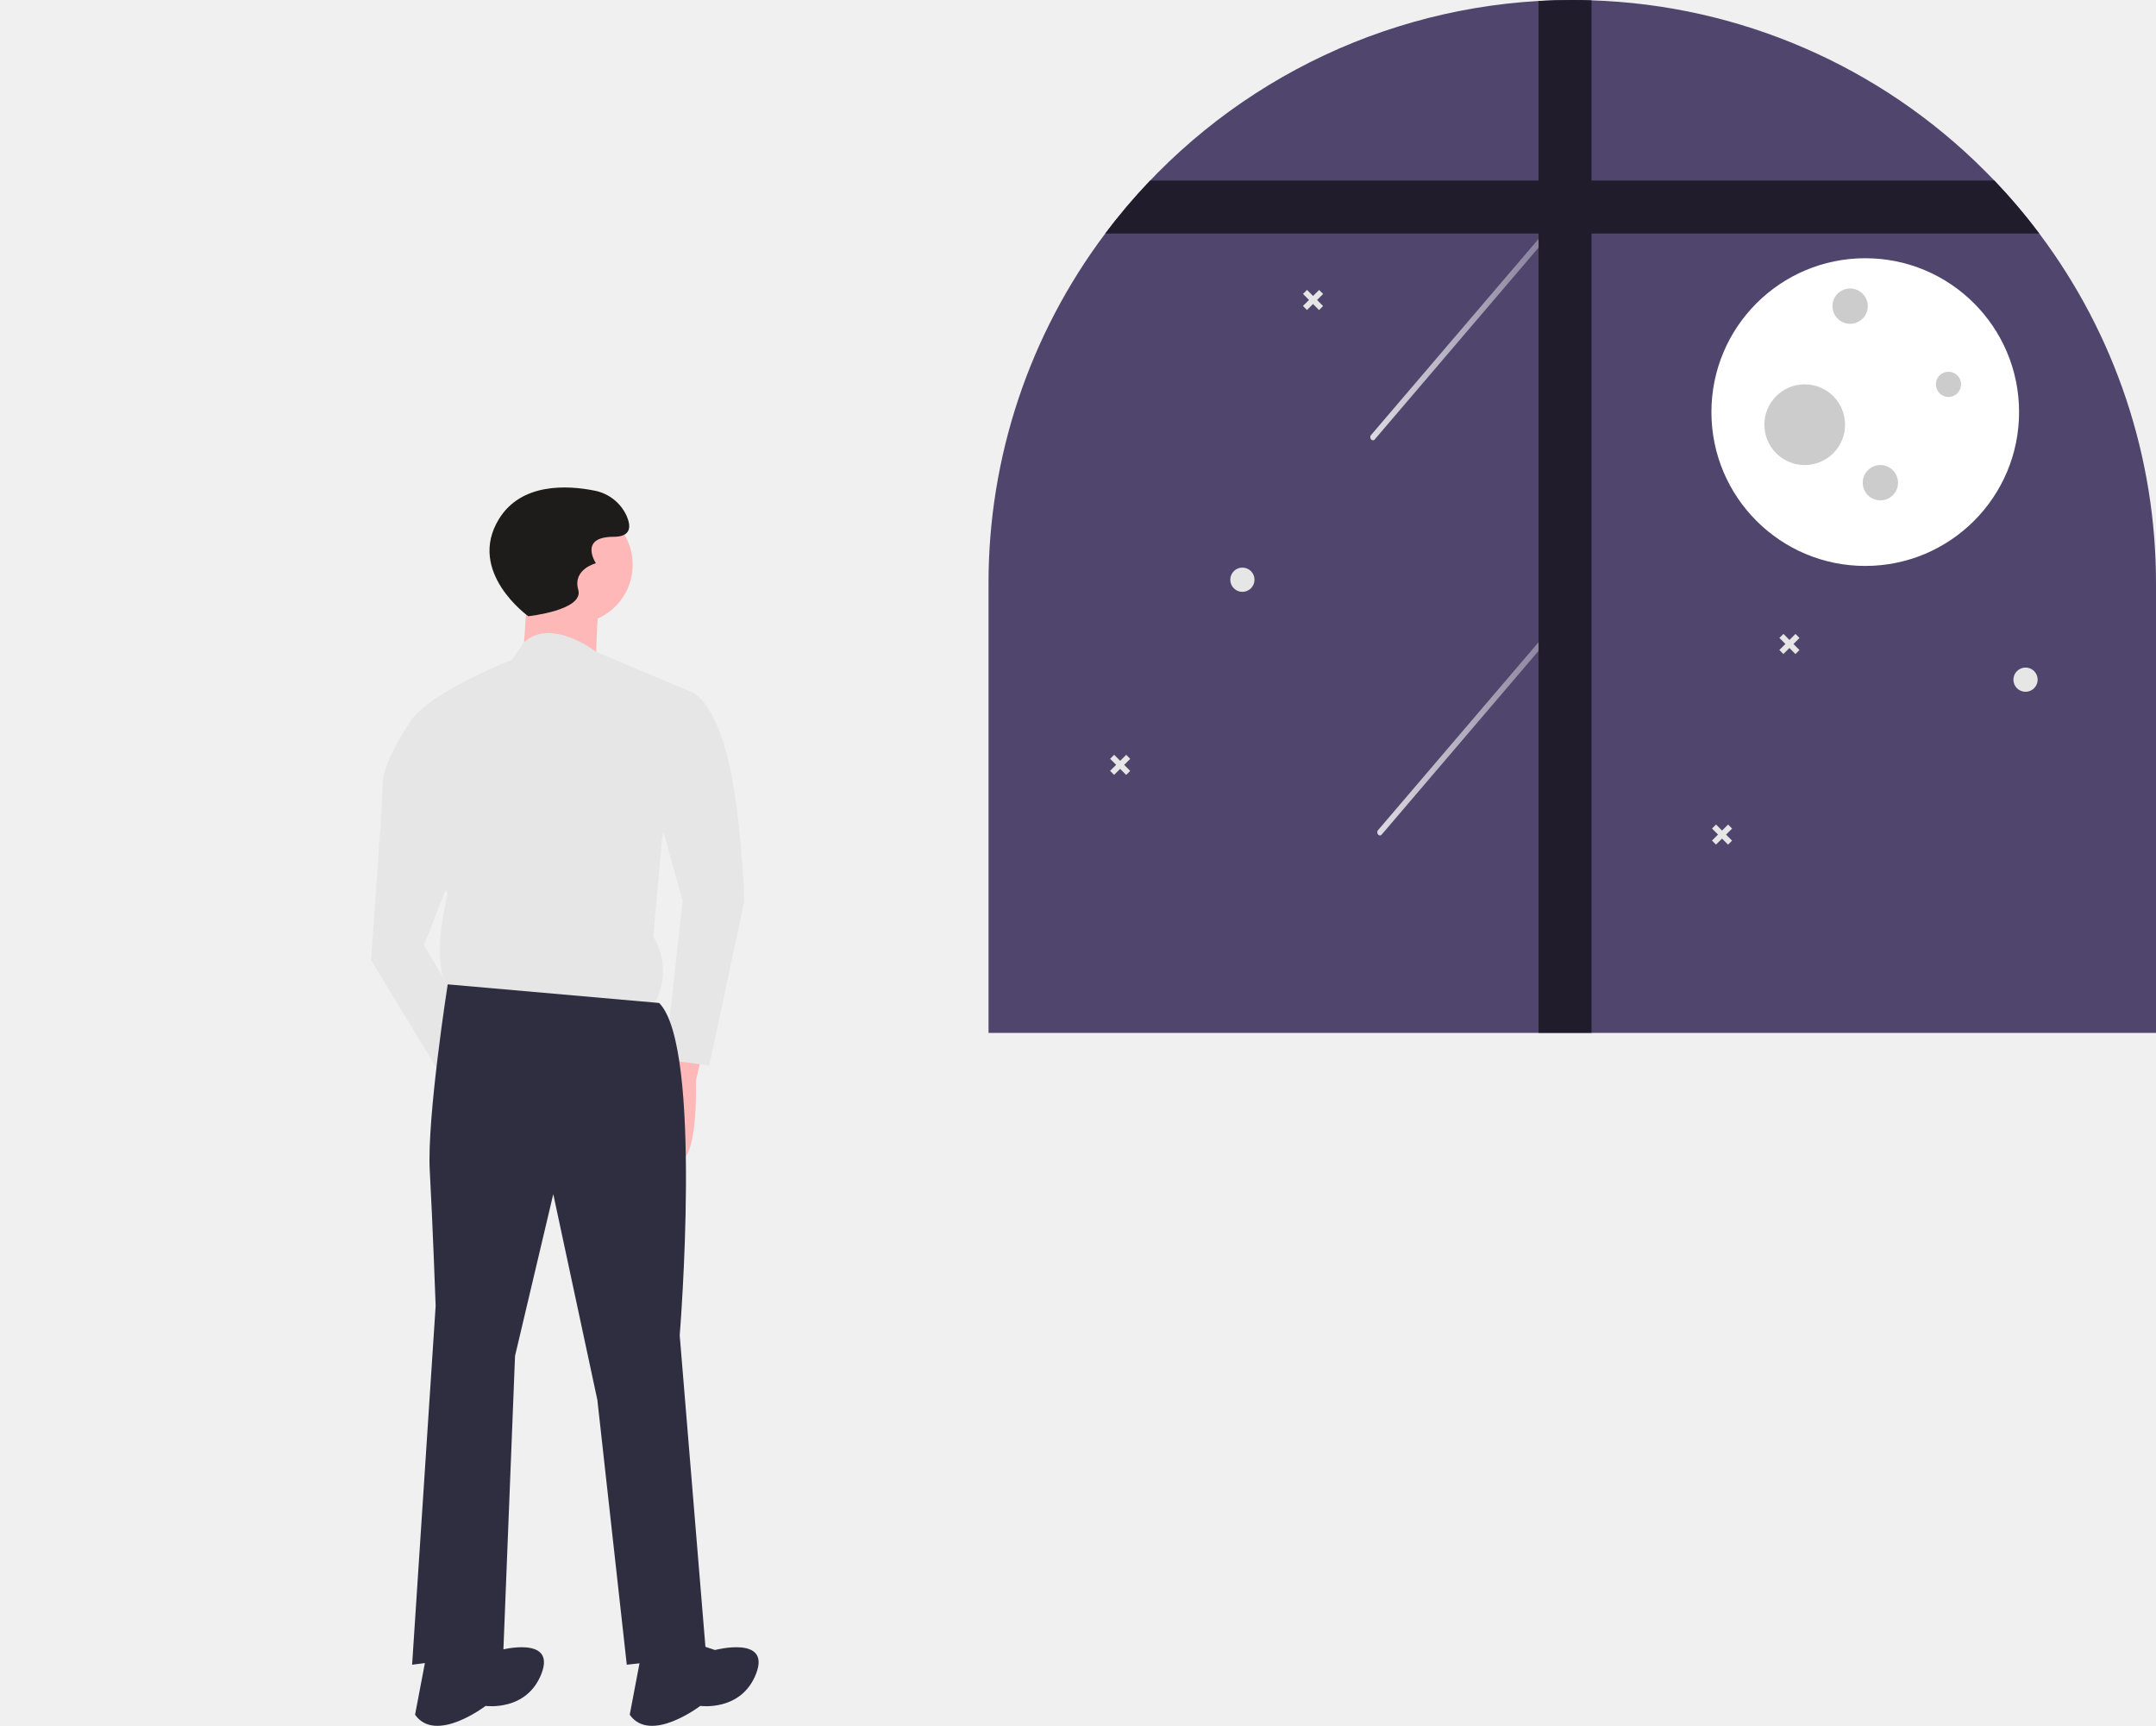
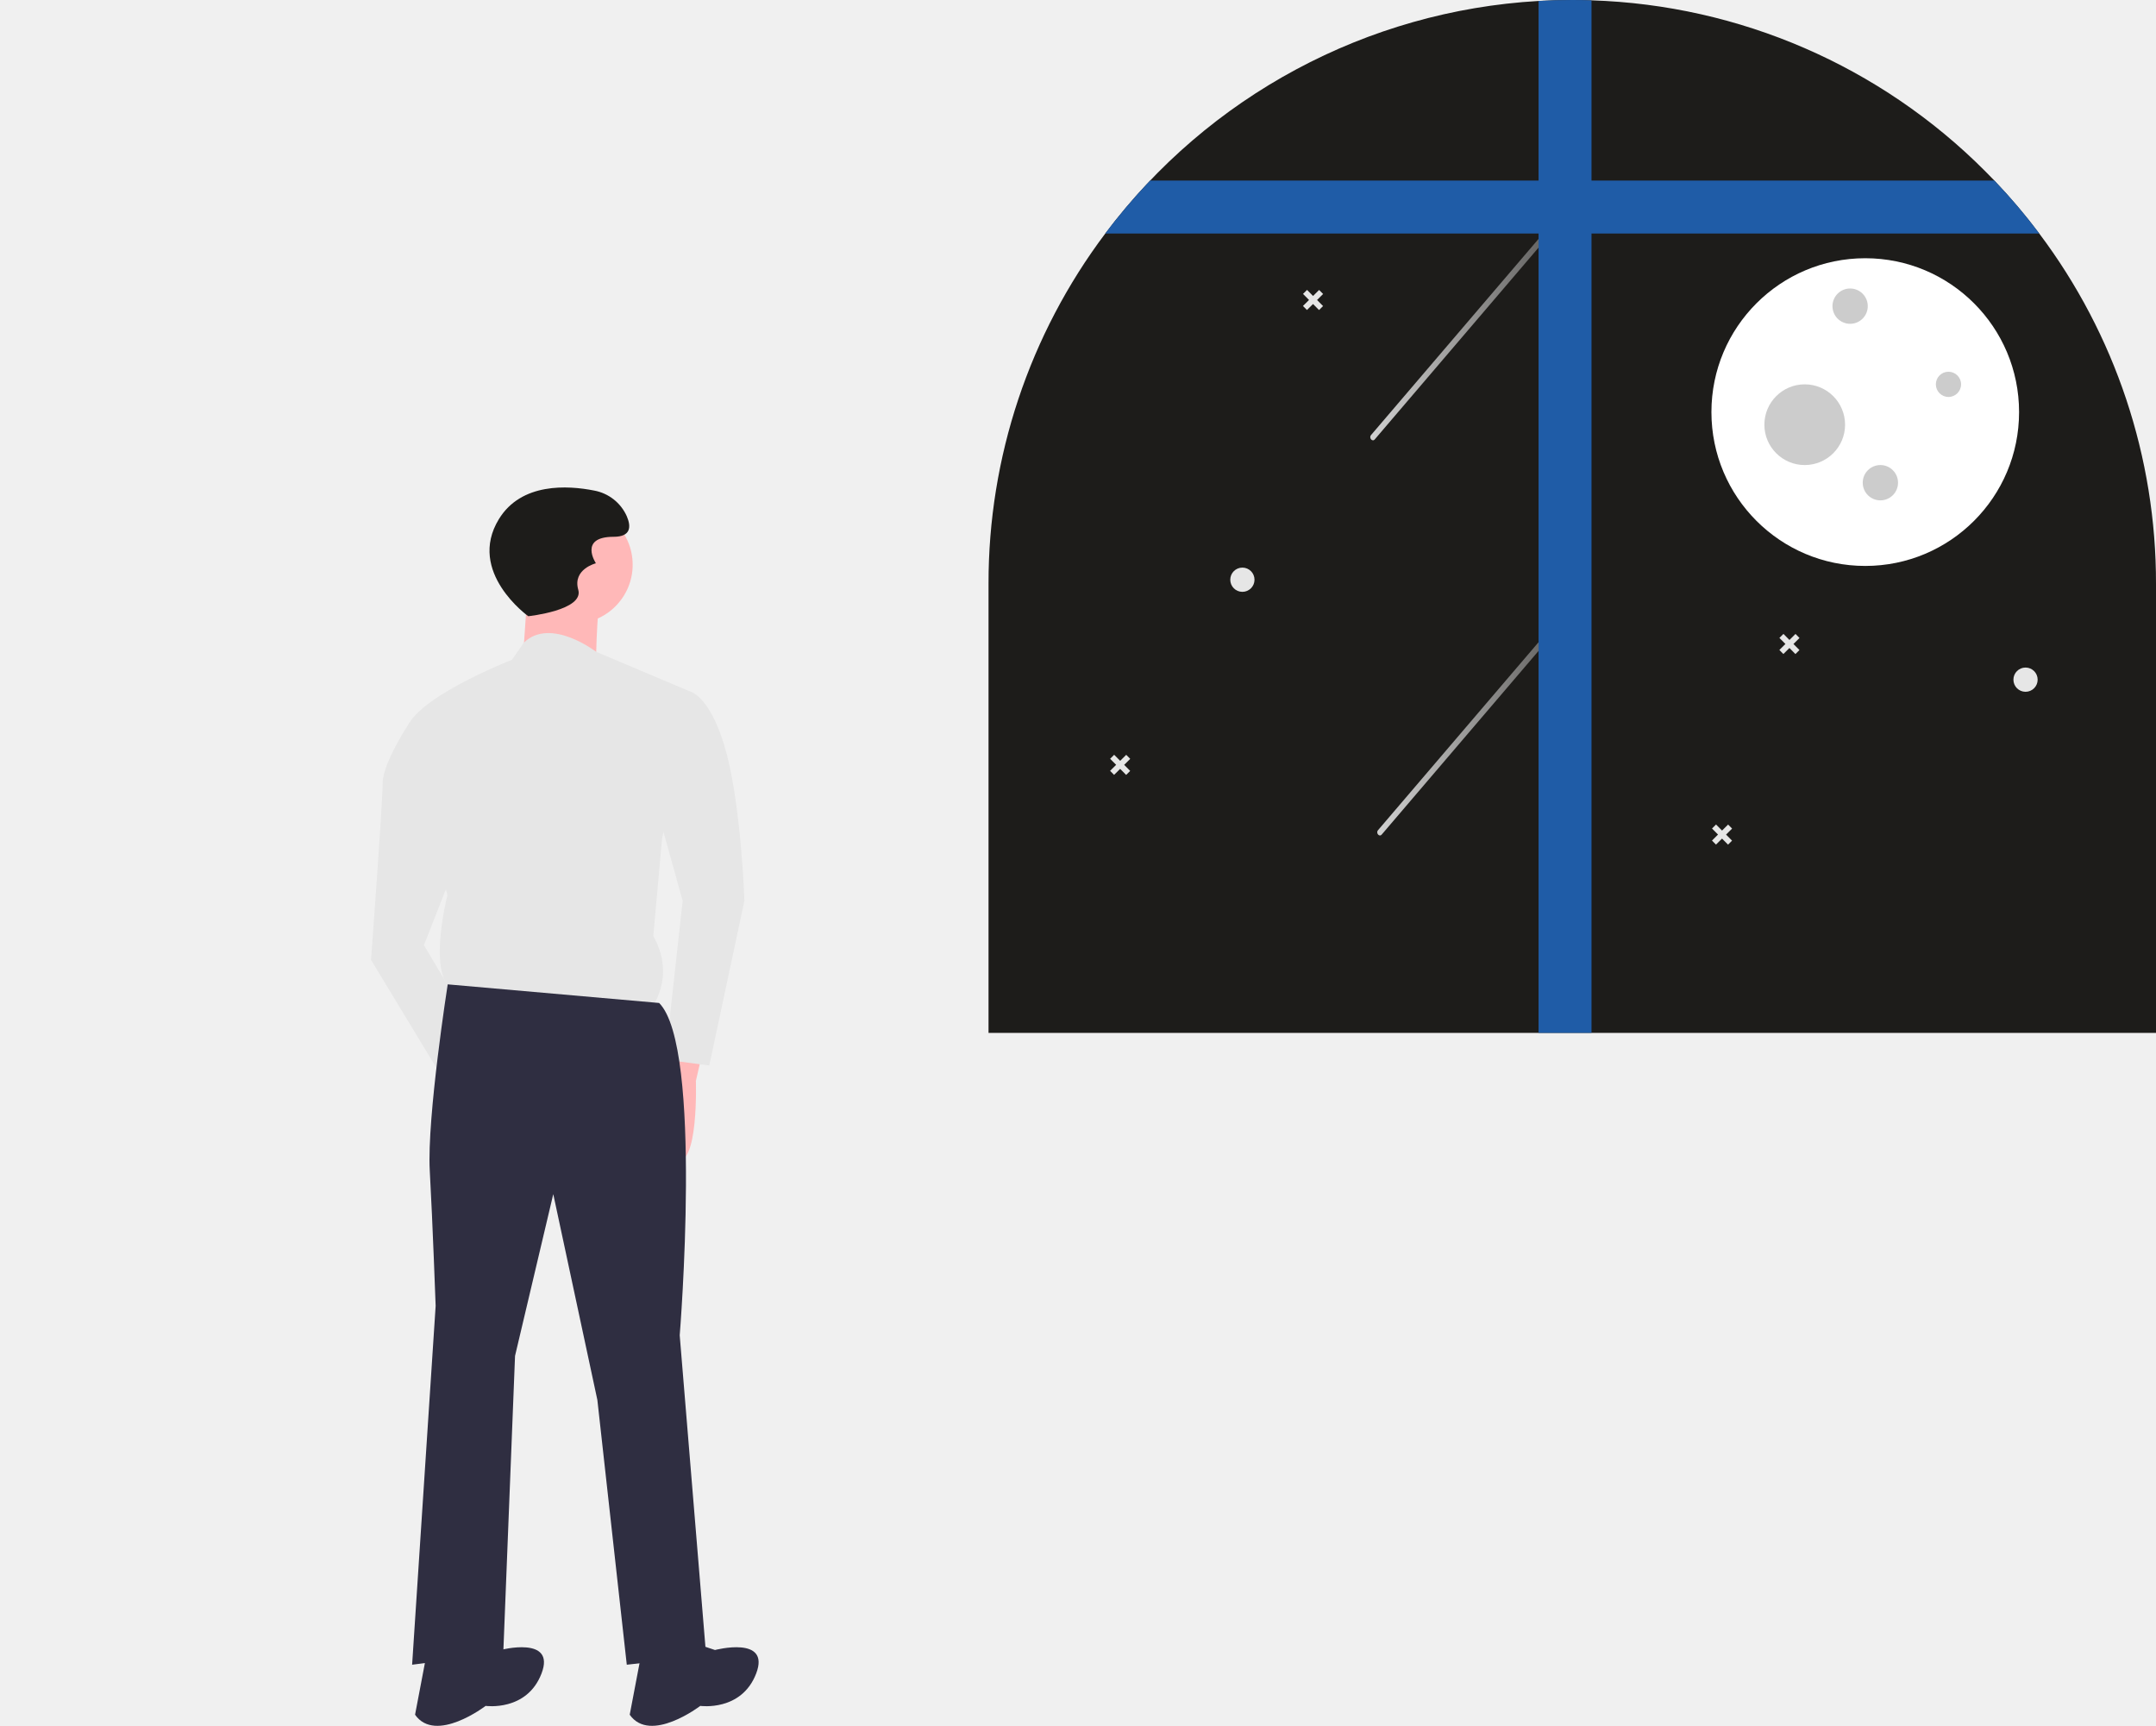
<svg xmlns="http://www.w3.org/2000/svg" xmlns:xlink="http://www.w3.org/1999/xlink" id="b775a045-a0f7-423c-8ece-7103af0a8d2a" data-name="Layer 1" width="927.76" height="742.508" viewBox="0 0 927.76 742.508">
  <defs>
    <linearGradient id="e4fa8566-8067-4800-bb45-fde9d0ef8fed" x1="728.763" y1="387.373" x2="815.573" y2="387.373" gradientUnits="userSpaceOnUse">
      <stop offset="0" stop-color="#fff" />
      <stop offset="1" stop-color="#fff" stop-opacity="0.3" />
    </linearGradient>
    <linearGradient id="aec9065a-fb64-4d23-a52d-034f51d95de1" x1="725.763" y1="217.373" x2="812.573" y2="217.373" xlink:href="#e4fa8566-8067-4800-bb45-fde9d0ef8fed" />
  </defs>
-   <path d="M1063.88,329.939V523.119h-502.38V329.939a249.991,249.991,0,0,1,50.23-150.72,251.155,251.155,0,0,1,186.46-100.06q7.185-.42,14.5-.41c2.77,0,5.54.04,8.28.14a250.354,250.354,0,0,1,169.33,73.43c1.36,1.36,2.69,2.73,4.03,4.11a253.05,253.05,0,0,1,19.32,22.79A250.055,250.055,0,0,1,1063.88,329.939Z" transform="translate(-136.1201 -78.74589)" fill="#50466d" />
+   <path d="M1063.88,329.939V523.119h-502.38V329.939a249.991,249.991,0,0,1,50.23-150.72,251.155,251.155,0,0,1,186.46-100.06q7.185-.42,14.5-.41c2.77,0,5.54.04,8.28.14a250.354,250.354,0,0,1,169.33,73.43c1.36,1.36,2.69,2.73,4.03,4.11a253.05,253.05,0,0,1,19.32,22.79A250.055,250.055,0,0,1,1063.88,329.939Z" transform="translate(-136.1201 -78.74589)" fill="#1D1C1A" />
  <circle cx="802.645" cy="177.292" r="66.193" fill="#ffffff" />
  <circle cx="796.134" cy="131.716" r="7.596" opacity="0.2" />
  <circle cx="809.156" cy="207.675" r="7.596" opacity="0.2" />
  <circle cx="838.454" cy="165.355" r="5.426" opacity="0.2" />
  <circle cx="776.602" cy="182.717" r="17.362" opacity="0.2" />
  <path d="M730.686,437.807l32.971-38.599,32.971-38.599,18.612-21.79c1.03-1.206-.559-3.086-1.589-1.881L780.679,375.538l-32.971,38.599L729.096,435.926c-1.03,1.206.559,3.086,1.589,1.881Z" transform="translate(-136.1201 -78.74589)" opacity="0.8" fill="url(#e4fa8566-8067-4800-bb45-fde9d0ef8fed)" />
  <path d="M727.686,267.807l32.971-38.599,32.971-38.599,18.612-21.79c1.03-1.206-.559-3.086-1.589-1.881L777.679,205.538l-32.971,38.599L726.096,265.926c-1.03,1.206.559,3.086,1.589,1.881Z" transform="translate(-136.1201 -78.74589)" opacity="0.8" fill="url(#aec9065a-fb64-4d23-a52d-034f51d95de1)" />
-   <path d="M820.973,78.891V523.117H798.185V79.16q7.194-.419,14.502-.414C815.463,78.746,818.229,78.787,820.973,78.891Z" transform="translate(-136.1201 -78.74589)" fill="#201c2c" />
-   <path d="M1013.648,179.221H611.725a251.945,251.945,0,0,1,19.318-22.788H994.33A251.945,251.945,0,0,1,1013.648,179.221Z" transform="translate(-136.1201 -78.74589)" fill="#201c2c" />
+   <path d="M820.973,78.891V523.117H798.185V79.16q7.194-.419,14.502-.414C815.463,78.746,818.229,78.787,820.973,78.891Z" transform="translate(-136.1201 -78.74589)" fill="#1f5ca7" />
+   <path d="M1013.648,179.221H611.725a251.945,251.945,0,0,1,19.318-22.788H994.33A251.945,251.945,0,0,1,1013.648,179.221Z" transform="translate(-136.1201 -78.74589)" fill="#1f5ca7" />
  <circle cx="871.619" cy="292.415" r="5.215" fill="#e6e6e6" />
  <circle cx="534.619" cy="249.415" r="5.215" fill="#e6e6e6" />
  <polygon points="772.631 272.745 770.028 275.331 767.442 272.727 765.707 274.451 768.292 277.054 765.689 279.64 767.412 281.375 770.016 278.79 772.601 281.393 774.337 279.669 771.751 277.066 774.354 274.481 772.631 272.745" fill="#e6e6e6" />
  <polygon points="484.631 324.745 482.028 327.331 479.442 324.727 477.707 326.451 480.292 329.054 477.689 331.64 479.412 333.375 482.016 330.79 484.601 333.393 486.337 331.669 483.751 329.066 486.354 326.481 484.631 324.745" fill="#e6e6e6" />
  <polygon points="743.631 354.745 741.028 357.331 738.442 354.727 736.707 356.451 739.292 359.054 736.689 361.64 738.412 363.375 741.016 360.79 743.601 363.393 745.337 361.669 742.751 359.066 745.354 356.481 743.631 354.745" fill="#e6e6e6" />
  <polygon points="567.631 124.745 565.028 127.331 562.442 124.727 560.707 126.451 563.292 129.054 560.689 131.64 562.412 133.375 565.016 130.79 567.601 133.393 569.337 131.669 566.751 129.066 569.354 126.481 567.631 124.745" fill="#e6e6e6" />
  <path d="M439.365,527.335,435.569,543.785s1.265,37.961-8.858,34.165-7.592-36.695-7.592-36.695l8.858-16.45Z" transform="translate(-136.1201 -78.74589)" fill="#ffb8b8" />
  <circle cx="246.937" cy="242.968" r="25.307" fill="#ffb8b8" />
  <path d="M363.444,328.674l-2.531,36.695,31.634,3.796s0-30.369,2.531-34.165S363.444,328.674,363.444,328.674Z" transform="translate(-136.1201 -78.74589)" fill="#ffb8b8" />
  <path d="M433.598,376.461l-40.991-17.317s-19.587-15.086-31.059-3.91l-5.149,7.375s-45.537,17.755-45.525,31.674l17.776,69.579s-10.089,39.235,5.098,41.752l82.255,7.52s11.376-13.929,1.238-31.635l3.76-41.76Z" transform="translate(-136.1201 -78.74589)" fill="#e6e6e6" />
  <path d="M405.761,377.751l27.837-1.29s8.86,2.523,15.208,26.559,7.647,63.261,7.647,63.261l-15.122,70.873-18.983-2.514,7.532-68.336-12.693-45.542Z" transform="translate(-136.1201 -78.74589)" fill="#e6e6e6" />
  <path d="M326.05,385.413,312.329,389.699s-11.567,17.247-11.56,26.104-4.995,75.926-4.995,75.926l32.947,54.382L338.821,519.53l-20.276-34.147,16.413-41.771Z" transform="translate(-136.1201 -78.74589)" fill="#e6e6e6" />
  <path d="M419.752,510.253l-90.975-8.004s-8.988,57.353-7.723,80.13S323.585,640.585,323.585,640.585L313.462,794.959l39.226-5.061,5.061-127.801,16.45-69.595,18.98,88.575,12.654,113.882,34.165-3.796L428.61,653.239S438.733,529.233,419.752,510.253Z" transform="translate(-136.1201 -78.74589)" fill="#2f2e41" />
  <path d="M432.406,784.836l11.388,3.796s24.042-6.327,17.715,10.123-24.042,13.919-24.042,13.919-21.511,16.45-30.369,3.796l5.061-26.573Z" transform="translate(-136.1201 -78.74589)" fill="#2f2e41" />
  <path d="M340.035,784.836l11.388,3.796s24.042-6.327,17.715,10.123-24.042,13.919-24.042,13.919S323.585,829.124,314.727,816.47l5.061-26.573Z" transform="translate(-136.1201 -78.74589)" fill="#2f2e41" />
  <path d="M363.444,343.858s-26.573-18.98-12.654-41.757c9.656-15.801,29.665-14.55,41.015-12.302a19.175,19.175,0,0,1,14.028,11.037c1.898,4.429,1.898,8.858-5.694,8.858-15.184,0-7.592,11.388-7.592,11.388s-10.123,2.531-7.592,11.388S363.444,343.858,363.444,343.858Z" transform="translate(-136.1201 -78.74589)" fill="#1D1C1A" />
</svg>
